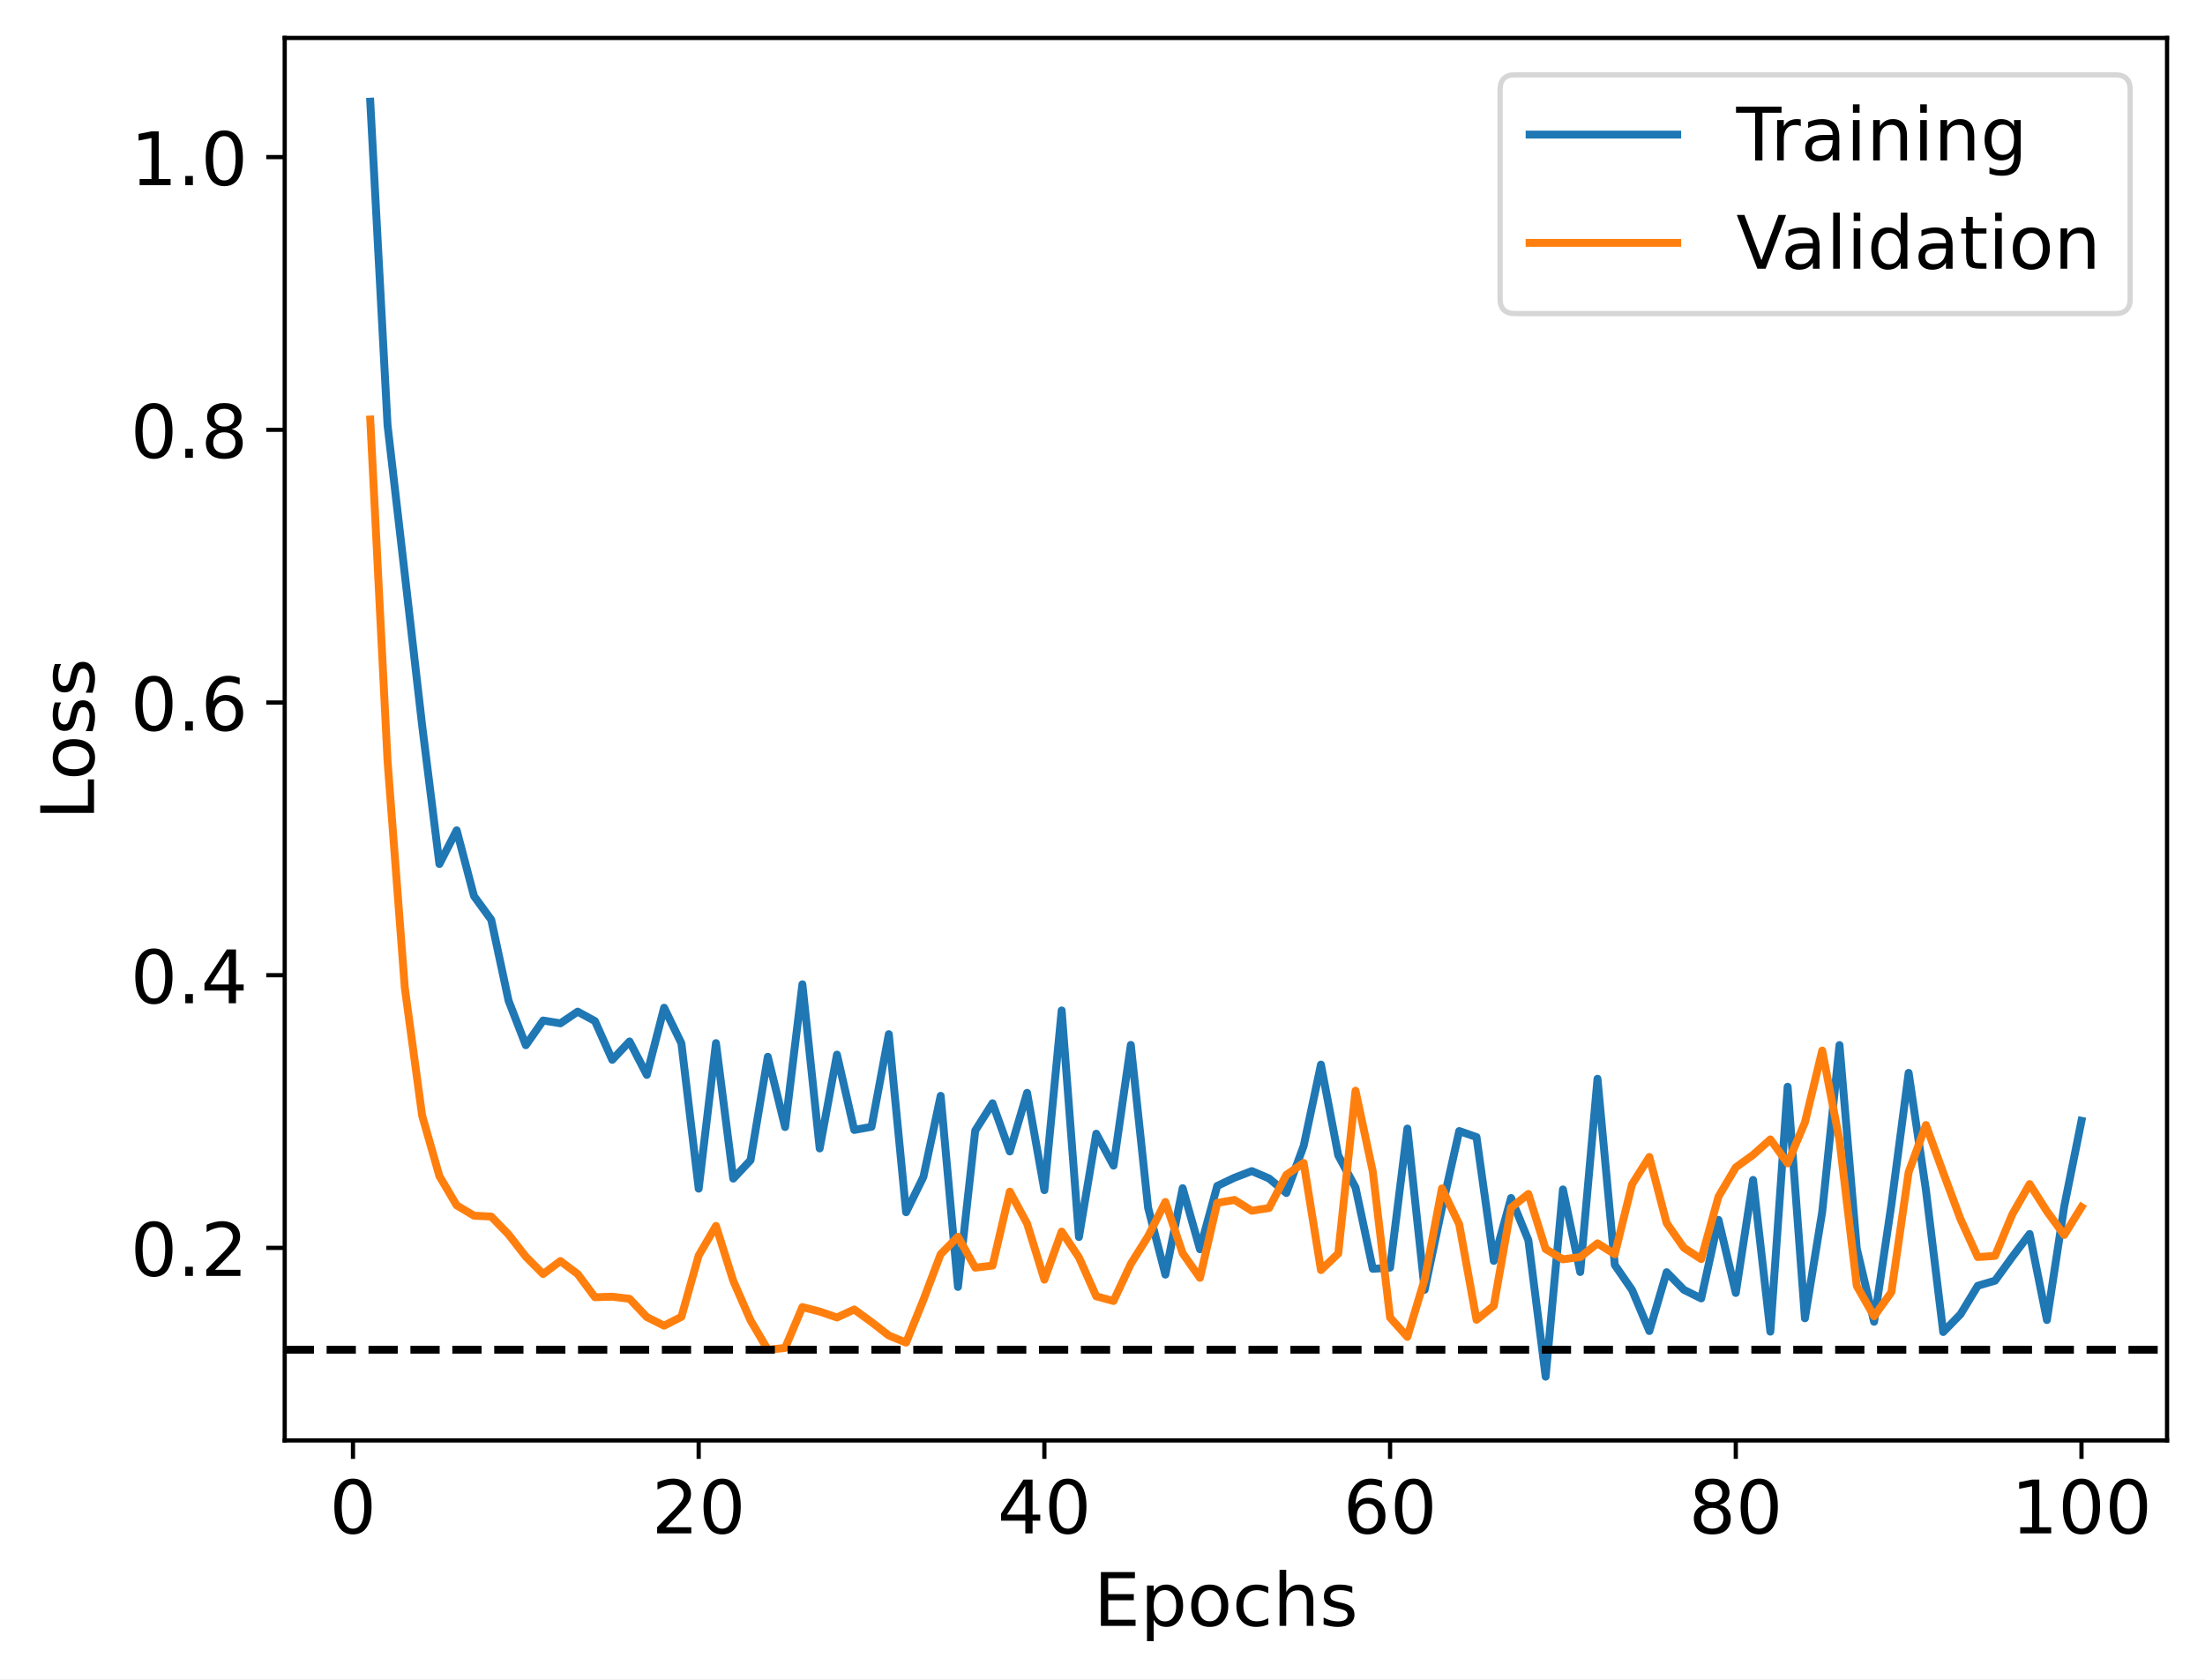
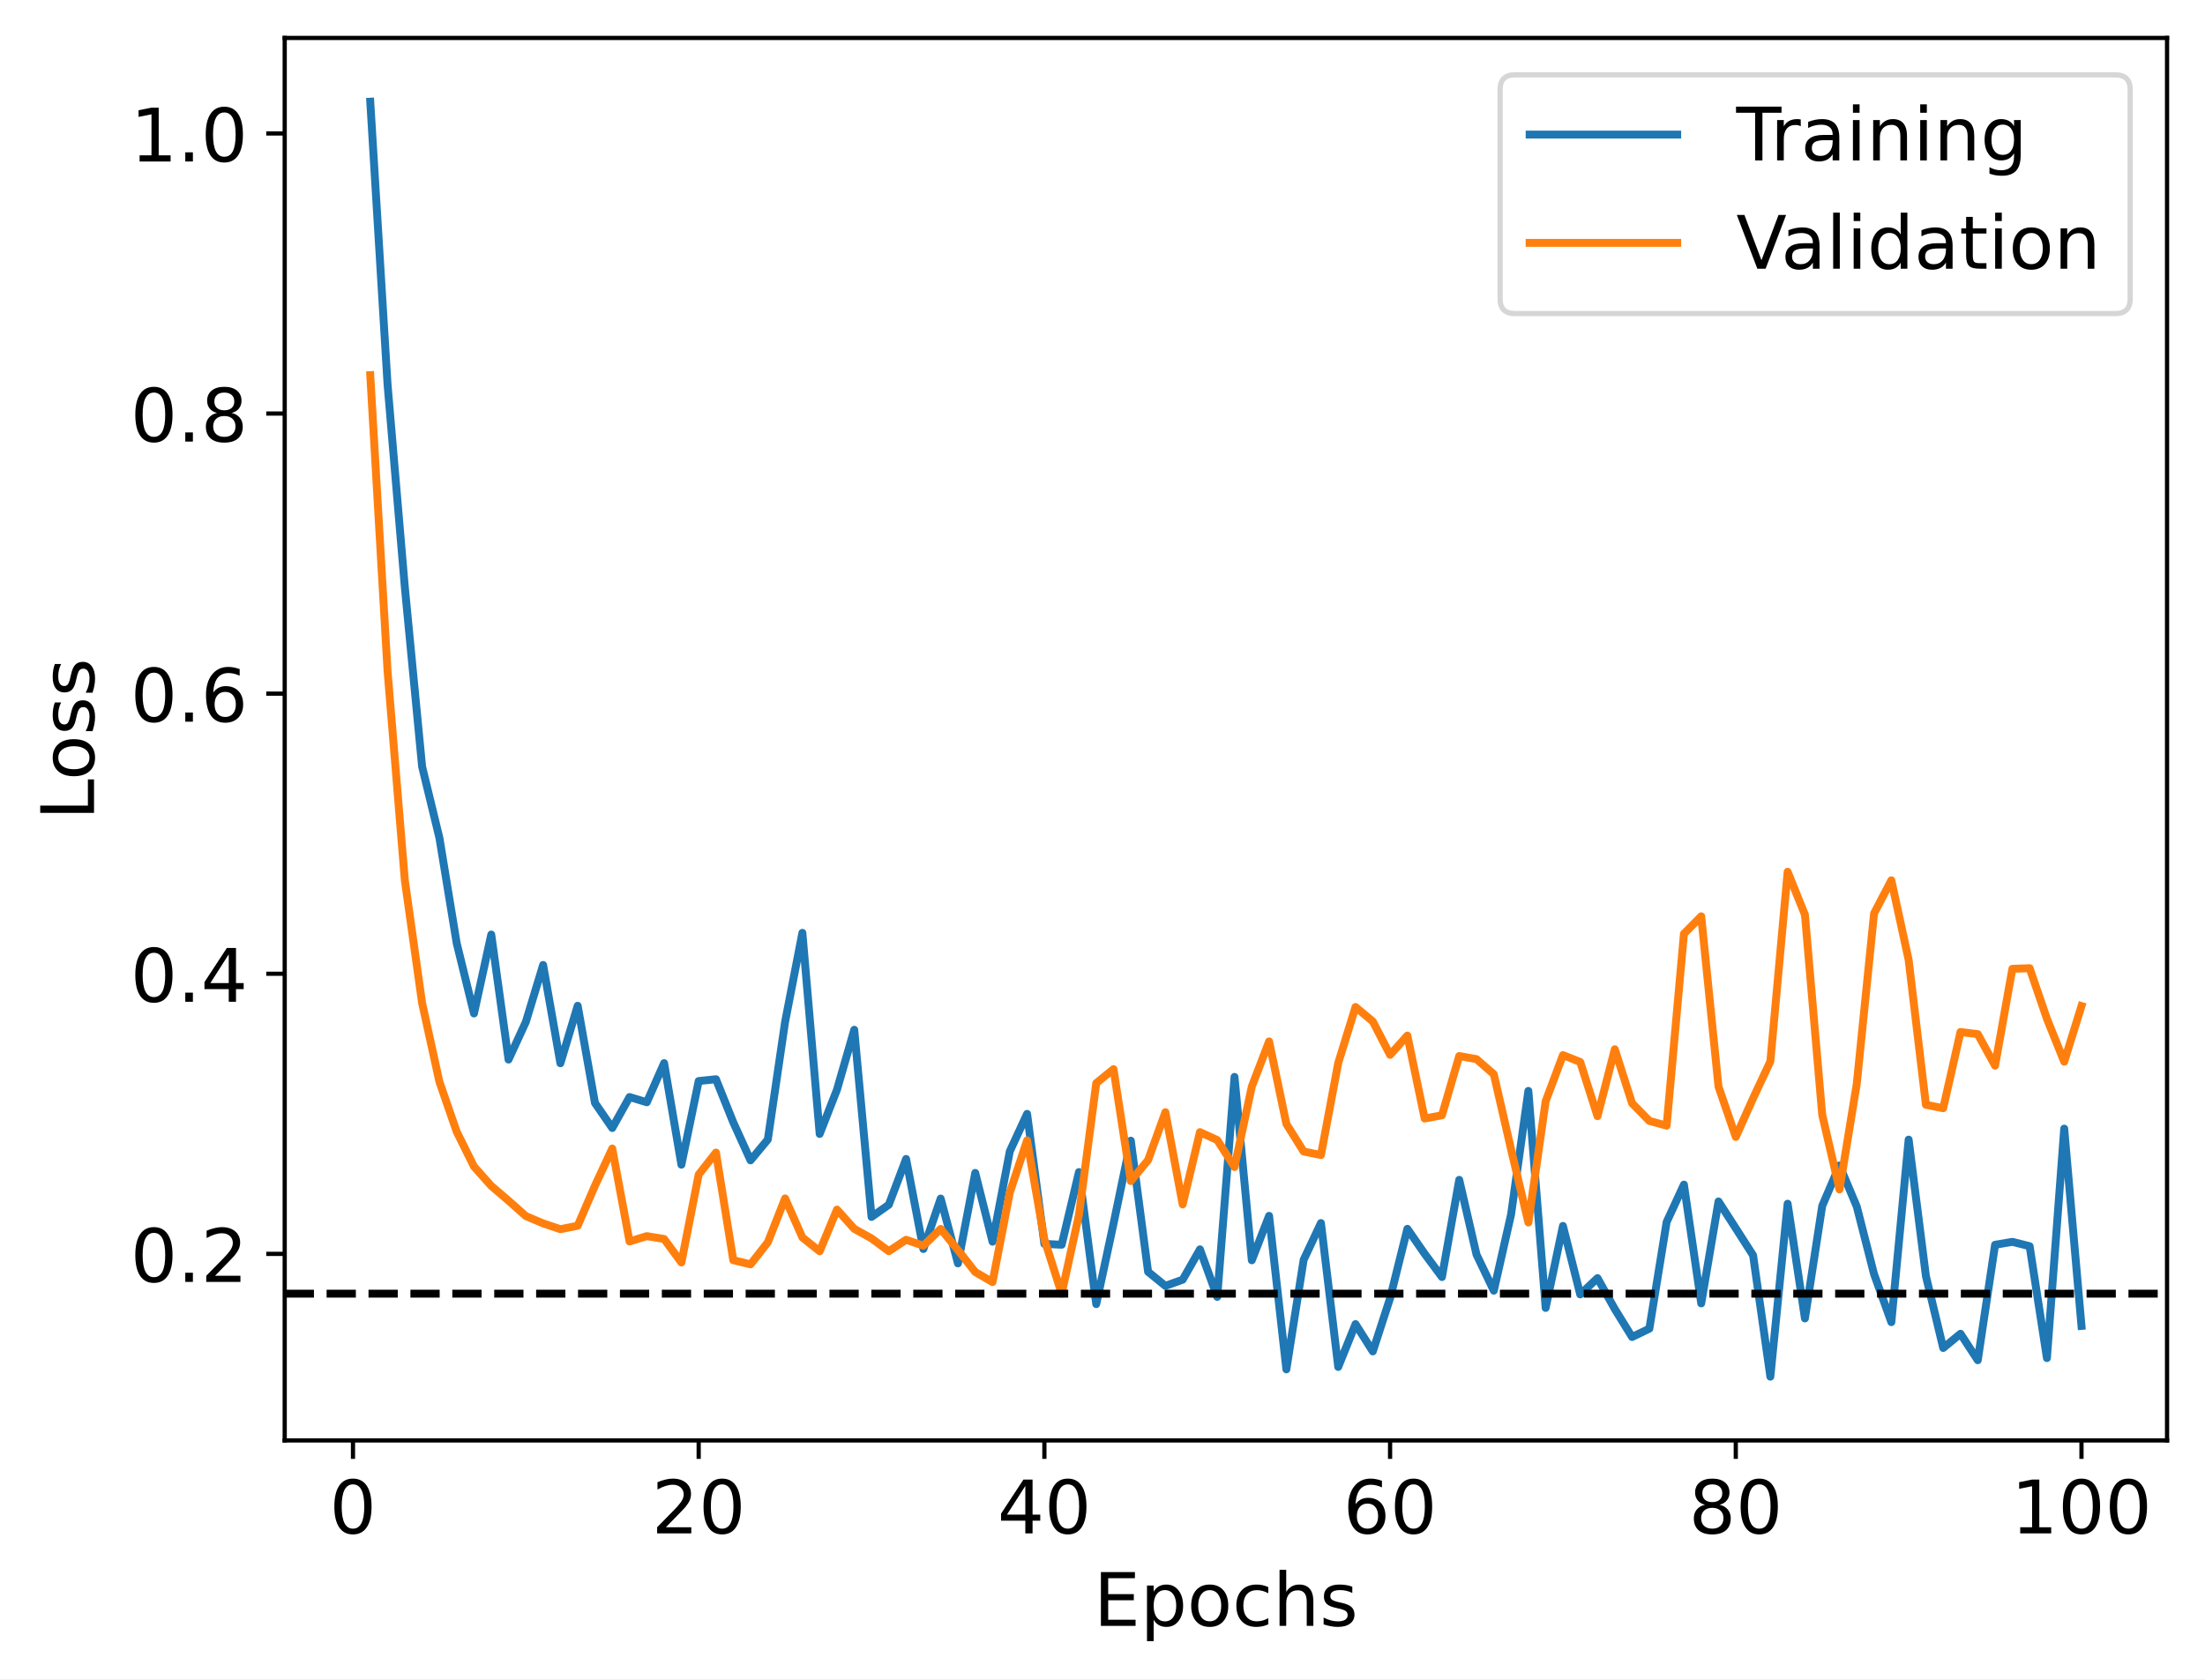
<svg xmlns="http://www.w3.org/2000/svg" xmlns:xlink="http://www.w3.org/1999/xlink" width="418.334pt" height="318.611pt" viewBox="0 0 418.334 318.611" version="1.1">
  <defs>
    <style type="text/css">*{stroke-linejoin: round; stroke-linecap: butt}</style>
  </defs>
  <g id="figure_1">
    <g id="patch_1">
      <path d="M 0 318.611  L 418.334 318.611  L 418.334 0  L 0 0  z " style="fill: #ffffff" />
    </g>
    <g id="axes_1">
      <g id="patch_2">
        <path d="M 54.014 273.312  L 411.134 273.312  L 411.134 7.2  L 54.014 7.2  z " style="fill: #ffffff" />
      </g>
      <g id="matplotlib.axis_1">
        <g id="xtick_1">
          <g id="line2d_1">
            <defs>
-               <path id="mab7b60d396" d="M 0 0  L 0 3.5  " style="stroke: #000000; stroke-width: 0.8" />
-             </defs>
-             <g>
-               <use xlink:href="#mab7b60d396" x="66.967" y="273.312" style="stroke: #000000; stroke-width: 0.8" />
+               <path id="m953f940bff" d="M 0 0  L 0 3.5  " style="stroke: #000000; stroke-width: 0.8" />
+             </defs>
+             <g>
+               <use xlink:href="#m953f940bff" x="66.967" y="273.312" style="stroke: #000000; stroke-width: 0.8" />
            </g>
          </g>
          <g id="text_1">
            <g transform="translate(62.51339 290.9498) scale(0.14 -0.14)">
              <defs>
                <path id="DejaVuSans-30" d="M 2034 4250  Q 1547 4250 1301 3770  Q 1056 3291 1056 2328  Q 1056 1369 1301 889  Q 1547 409 2034 409  Q 2525 409 2770 889  Q 3016 1369 3016 2328  Q 3016 3291 2770 3770  Q 2525 4250 2034 4250  z M 2034 4750  Q 2819 4750 3233 4129  Q 3647 3509 3647 2328  Q 3647 1150 3233 529  Q 2819 -91 2034 -91  Q 1250 -91 836 529  Q 422 1150 422 2328  Q 422 3509 836 4129  Q 1250 4750 2034 4750  z " transform="scale(0.015625)" />
              </defs>
              <use xlink:href="#DejaVuSans-30" />
            </g>
          </g>
        </g>
        <g id="xtick_2">
          <g id="line2d_2">
            <g>
-               <use xlink:href="#mab7b60d396" x="132.554" y="273.312" style="stroke: #000000; stroke-width: 0.8" />
+               <use xlink:href="#m953f940bff" x="132.554" y="273.312" style="stroke: #000000; stroke-width: 0.8" />
            </g>
          </g>
          <g id="text_2">
            <g transform="translate(123.6464 290.9498) scale(0.14 -0.14)">
              <defs>
                <path id="DejaVuSans-32" d="M 1228 531  L 3431 531  L 3431 0  L 469 0  L 469 531  Q 828 903 1448 1529  Q 2069 2156 2228 2338  Q 2531 2678 2651 2914  Q 2772 3150 2772 3378  Q 2772 3750 2511 3984  Q 2250 4219 1831 4219  Q 1534 4219 1204 4116  Q 875 4013 500 3803  L 500 4441  Q 881 4594 1212 4672  Q 1544 4750 1819 4750  Q 2544 4750 2975 4387  Q 3406 4025 3406 3419  Q 3406 3131 3298 2873  Q 3191 2616 2906 2266  Q 2828 2175 2409 1742  Q 1991 1309 1228 531  z " transform="scale(0.015625)" />
              </defs>
              <use xlink:href="#DejaVuSans-32" />
              <use xlink:href="#DejaVuSans-30" x="63.623" />
            </g>
          </g>
        </g>
        <g id="xtick_3">
          <g id="line2d_3">
            <g>
-               <use xlink:href="#mab7b60d396" x="198.141" y="273.312" style="stroke: #000000; stroke-width: 0.8" />
+               <use xlink:href="#m953f940bff" x="198.141" y="273.312" style="stroke: #000000; stroke-width: 0.8" />
            </g>
          </g>
          <g id="text_3">
            <g transform="translate(189.2332 290.9498) scale(0.14 -0.14)">
              <defs>
                <path id="DejaVuSans-34" d="M 2419 4116  L 825 1625  L 2419 1625  L 2419 4116  z M 2253 4666  L 3047 4666  L 3047 1625  L 3713 1625  L 3713 1100  L 3047 1100  L 3047 0  L 2419 0  L 2419 1100  L 313 1100  L 313 1709  L 2253 4666  z " transform="scale(0.015625)" />
              </defs>
              <use xlink:href="#DejaVuSans-34" />
              <use xlink:href="#DejaVuSans-30" x="63.623" />
            </g>
          </g>
        </g>
        <g id="xtick_4">
          <g id="line2d_4">
            <g>
-               <use xlink:href="#mab7b60d396" x="263.727" y="273.312" style="stroke: #000000; stroke-width: 0.8" />
+               <use xlink:href="#m953f940bff" x="263.727" y="273.312" style="stroke: #000000; stroke-width: 0.8" />
            </g>
          </g>
          <g id="text_4">
            <g transform="translate(254.82 290.9498) scale(0.14 -0.14)">
              <defs>
                <path id="DejaVuSans-36" d="M 2113 2584  Q 1688 2584 1439 2293  Q 1191 2003 1191 1497  Q 1191 994 1439 701  Q 1688 409 2113 409  Q 2538 409 2786 701  Q 3034 994 3034 1497  Q 3034 2003 2786 2293  Q 2538 2584 2113 2584  z M 3366 4563  L 3366 3988  Q 3128 4100 2886 4159  Q 2644 4219 2406 4219  Q 1781 4219 1451 3797  Q 1122 3375 1075 2522  Q 1259 2794 1537 2939  Q 1816 3084 2150 3084  Q 2853 3084 3261 2657  Q 3669 2231 3669 1497  Q 3669 778 3244 343  Q 2819 -91 2113 -91  Q 1303 -91 875 529  Q 447 1150 447 2328  Q 447 3434 972 4092  Q 1497 4750 2381 4750  Q 2619 4750 2861 4703  Q 3103 4656 3366 4563  z " transform="scale(0.015625)" />
              </defs>
              <use xlink:href="#DejaVuSans-36" />
              <use xlink:href="#DejaVuSans-30" x="63.623" />
            </g>
          </g>
        </g>
        <g id="xtick_5">
          <g id="line2d_5">
            <g>
-               <use xlink:href="#mab7b60d396" x="329.314" y="273.312" style="stroke: #000000; stroke-width: 0.8" />
+               <use xlink:href="#m953f940bff" x="329.314" y="273.312" style="stroke: #000000; stroke-width: 0.8" />
            </g>
          </g>
          <g id="text_5">
            <g transform="translate(320.4067 290.9498) scale(0.14 -0.14)">
              <defs>
                <path id="DejaVuSans-38" d="M 2034 2216  Q 1584 2216 1326 1975  Q 1069 1734 1069 1313  Q 1069 891 1326 650  Q 1584 409 2034 409  Q 2484 409 2743 651  Q 3003 894 3003 1313  Q 3003 1734 2745 1975  Q 2488 2216 2034 2216  z M 1403 2484  Q 997 2584 770 2862  Q 544 3141 544 3541  Q 544 4100 942 4425  Q 1341 4750 2034 4750  Q 2731 4750 3128 4425  Q 3525 4100 3525 3541  Q 3525 3141 3298 2862  Q 3072 2584 2669 2484  Q 3125 2378 3379 2068  Q 3634 1759 3634 1313  Q 3634 634 3220 271  Q 2806 -91 2034 -91  Q 1263 -91 848 271  Q 434 634 434 1313  Q 434 1759 690 2068  Q 947 2378 1403 2484  z M 1172 3481  Q 1172 3119 1398 2916  Q 1625 2713 2034 2713  Q 2441 2713 2670 2916  Q 2900 3119 2900 3481  Q 2900 3844 2670 4047  Q 2441 4250 2034 4250  Q 1625 4250 1398 4047  Q 1172 3844 1172 3481  z " transform="scale(0.015625)" />
              </defs>
              <use xlink:href="#DejaVuSans-38" />
              <use xlink:href="#DejaVuSans-30" x="63.623" />
            </g>
          </g>
        </g>
        <g id="xtick_6">
          <g id="line2d_6">
            <g>
-               <use xlink:href="#mab7b60d396" x="394.901" y="273.312" style="stroke: #000000; stroke-width: 0.8" />
+               <use xlink:href="#m953f940bff" x="394.901" y="273.312" style="stroke: #000000; stroke-width: 0.8" />
            </g>
          </g>
          <g id="text_6">
            <g transform="translate(381.5398 290.9498) scale(0.14 -0.14)">
              <defs>
                <path id="DejaVuSans-31" d="M 794 531  L 1825 531  L 1825 4091  L 703 3866  L 703 4441  L 1819 4666  L 2450 4666  L 2450 531  L 3481 531  L 3481 0  L 794 0  L 794 531  z " transform="scale(0.015625)" />
              </defs>
              <use xlink:href="#DejaVuSans-31" />
              <use xlink:href="#DejaVuSans-30" x="63.623" />
              <use xlink:href="#DejaVuSans-30" x="127.246" />
            </g>
          </g>
        </g>
        <g id="text_7">
          <g transform="translate(207.4919 308.4992) scale(0.14 -0.14)">
            <defs>
              <path id="DejaVuSans-45" d="M 628 4666  L 3578 4666  L 3578 4134  L 1259 4134  L 1259 2753  L 3481 2753  L 3481 2222  L 1259 2222  L 1259 531  L 3634 531  L 3634 0  L 628 0  L 628 4666  z " transform="scale(0.015625)" />
              <path id="DejaVuSans-70" d="M 1159 525  L 1159 -1331  L 581 -1331  L 581 3500  L 1159 3500  L 1159 2969  Q 1341 3281 1617 3432  Q 1894 3584 2278 3584  Q 2916 3584 3314 3078  Q 3713 2572 3713 1747  Q 3713 922 3314 415  Q 2916 -91 2278 -91  Q 1894 -91 1617 61  Q 1341 213 1159 525  z M 3116 1747  Q 3116 2381 2855 2742  Q 2594 3103 2138 3103  Q 1681 3103 1420 2742  Q 1159 2381 1159 1747  Q 1159 1113 1420 752  Q 1681 391 2138 391  Q 2594 391 2855 752  Q 3116 1113 3116 1747  z " transform="scale(0.015625)" />
              <path id="DejaVuSans-6f" d="M 1959 3097  Q 1497 3097 1228 2736  Q 959 2375 959 1747  Q 959 1119 1226 758  Q 1494 397 1959 397  Q 2419 397 2687 759  Q 2956 1122 2956 1747  Q 2956 2369 2687 2733  Q 2419 3097 1959 3097  z M 1959 3584  Q 2709 3584 3137 3096  Q 3566 2609 3566 1747  Q 3566 888 3137 398  Q 2709 -91 1959 -91  Q 1206 -91 779 398  Q 353 888 353 1747  Q 353 2609 779 3096  Q 1206 3584 1959 3584  z " transform="scale(0.015625)" />
              <path id="DejaVuSans-63" d="M 3122 3366  L 3122 2828  Q 2878 2963 2633 3030  Q 2388 3097 2138 3097  Q 1578 3097 1268 2742  Q 959 2388 959 1747  Q 959 1106 1268 751  Q 1578 397 2138 397  Q 2388 397 2633 464  Q 2878 531 3122 666  L 3122 134  Q 2881 22 2623 -34  Q 2366 -91 2075 -91  Q 1284 -91 818 406  Q 353 903 353 1747  Q 353 2603 823 3093  Q 1294 3584 2113 3584  Q 2378 3584 2631 3529  Q 2884 3475 3122 3366  z " transform="scale(0.015625)" />
              <path id="DejaVuSans-68" d="M 3513 2113  L 3513 0  L 2938 0  L 2938 2094  Q 2938 2591 2744 2837  Q 2550 3084 2163 3084  Q 1697 3084 1428 2787  Q 1159 2491 1159 1978  L 1159 0  L 581 0  L 581 4863  L 1159 4863  L 1159 2956  Q 1366 3272 1645 3428  Q 1925 3584 2291 3584  Q 2894 3584 3203 3211  Q 3513 2838 3513 2113  z " transform="scale(0.015625)" />
              <path id="DejaVuSans-73" d="M 2834 3397  L 2834 2853  Q 2591 2978 2328 3040  Q 2066 3103 1784 3103  Q 1356 3103 1142 2972  Q 928 2841 928 2578  Q 928 2378 1081 2264  Q 1234 2150 1697 2047  L 1894 2003  Q 2506 1872 2764 1633  Q 3022 1394 3022 966  Q 3022 478 2636 193  Q 2250 -91 1575 -91  Q 1294 -91 989 -36  Q 684 19 347 128  L 347 722  Q 666 556 975 473  Q 1284 391 1588 391  Q 1994 391 2212 530  Q 2431 669 2431 922  Q 2431 1156 2273 1281  Q 2116 1406 1581 1522  L 1381 1569  Q 847 1681 609 1914  Q 372 2147 372 2553  Q 372 3047 722 3315  Q 1072 3584 1716 3584  Q 2034 3584 2315 3537  Q 2597 3491 2834 3397  z " transform="scale(0.015625)" />
            </defs>
            <use xlink:href="#DejaVuSans-45" />
            <use xlink:href="#DejaVuSans-70" x="63.184" />
            <use xlink:href="#DejaVuSans-6f" x="126.66" />
            <use xlink:href="#DejaVuSans-63" x="187.842" />
            <use xlink:href="#DejaVuSans-68" x="242.822" />
            <use xlink:href="#DejaVuSans-73" x="306.201" />
          </g>
        </g>
      </g>
      <g id="matplotlib.axis_2">
        <g id="ytick_1">
          <g id="line2d_7">
            <defs>
-               <path id="m2e52529c3d" d="M 0 0  L -3.5 0  " style="stroke: #000000; stroke-width: 0.8" />
-             </defs>
-             <g>
-               <use xlink:href="#m2e52529c3d" x="54.014" y="236.778" style="stroke: #000000; stroke-width: 0.8" />
+               <path id="meecb3fe794" d="M 0 0  L -3.5 0  " style="stroke: #000000; stroke-width: 0.8" />
+             </defs>
+             <g>
+               <use xlink:href="#meecb3fe794" x="54.014" y="237.912" style="stroke: #000000; stroke-width: 0.8" />
            </g>
          </g>
          <g id="text_8">
-             <g transform="translate(24.74938 242.0968) scale(0.14 -0.14)">
+             <g transform="translate(24.74938 243.2314) scale(0.14 -0.14)">
              <defs>
                <path id="DejaVuSans-2e" d="M 684 794  L 1344 794  L 1344 0  L 684 0  L 684 794  z " transform="scale(0.015625)" />
              </defs>
              <use xlink:href="#DejaVuSans-30" />
              <use xlink:href="#DejaVuSans-2e" x="63.623" />
              <use xlink:href="#DejaVuSans-32" x="95.41" />
            </g>
          </g>
        </g>
        <g id="ytick_2">
          <g id="line2d_8">
            <g>
-               <use xlink:href="#m2e52529c3d" x="54.014" y="185.036" style="stroke: #000000; stroke-width: 0.8" />
+               <use xlink:href="#meecb3fe794" x="54.014" y="184.764" style="stroke: #000000; stroke-width: 0.8" />
            </g>
          </g>
          <g id="text_9">
-             <g transform="translate(24.74938 190.3548) scale(0.14 -0.14)">
+             <g transform="translate(24.74938 190.0833) scale(0.14 -0.14)">
              <use xlink:href="#DejaVuSans-30" />
              <use xlink:href="#DejaVuSans-2e" x="63.623" />
              <use xlink:href="#DejaVuSans-34" x="95.41" />
            </g>
          </g>
        </g>
        <g id="ytick_3">
          <g id="line2d_9">
            <g>
-               <use xlink:href="#m2e52529c3d" x="54.014" y="133.294" style="stroke: #000000; stroke-width: 0.8" />
+               <use xlink:href="#meecb3fe794" x="54.014" y="131.616" style="stroke: #000000; stroke-width: 0.8" />
            </g>
          </g>
          <g id="text_10">
-             <g transform="translate(24.74938 138.6128) scale(0.14 -0.14)">
+             <g transform="translate(24.74938 136.9351) scale(0.14 -0.14)">
              <use xlink:href="#DejaVuSans-30" />
              <use xlink:href="#DejaVuSans-2e" x="63.623" />
              <use xlink:href="#DejaVuSans-36" x="95.41" />
            </g>
          </g>
        </g>
        <g id="ytick_4">
          <g id="line2d_10">
            <g>
-               <use xlink:href="#m2e52529c3d" x="54.014" y="81.552" style="stroke: #000000; stroke-width: 0.8" />
+               <use xlink:href="#meecb3fe794" x="54.014" y="78.468" style="stroke: #000000; stroke-width: 0.8" />
            </g>
          </g>
          <g id="text_11">
-             <g transform="translate(24.74938 86.87072) scale(0.14 -0.14)">
+             <g transform="translate(24.74938 83.787) scale(0.14 -0.14)">
              <use xlink:href="#DejaVuSans-30" />
              <use xlink:href="#DejaVuSans-2e" x="63.623" />
              <use xlink:href="#DejaVuSans-38" x="95.41" />
            </g>
          </g>
        </g>
        <g id="ytick_5">
          <g id="line2d_11">
            <g>
-               <use xlink:href="#m2e52529c3d" x="54.014" y="29.81" style="stroke: #000000; stroke-width: 0.8" />
+               <use xlink:href="#meecb3fe794" x="54.014" y="25.32" style="stroke: #000000; stroke-width: 0.8" />
            </g>
          </g>
          <g id="text_12">
-             <g transform="translate(24.74938 35.12867) scale(0.14 -0.14)">
+             <g transform="translate(24.74938 30.63887) scale(0.14 -0.14)">
              <use xlink:href="#DejaVuSans-31" />
              <use xlink:href="#DejaVuSans-2e" x="63.623" />
              <use xlink:href="#DejaVuSans-30" x="95.41" />
            </g>
          </g>
        </g>
        <g id="text_13">
          <g transform="translate(17.83781 155.6101) rotate(-90) scale(0.14 -0.14)">
            <defs>
              <path id="DejaVuSans-4c" d="M 628 4666  L 1259 4666  L 1259 531  L 3531 531  L 3531 0  L 628 0  L 628 4666  z " transform="scale(0.015625)" />
            </defs>
            <use xlink:href="#DejaVuSans-4c" />
            <use xlink:href="#DejaVuSans-6f" x="53.963" />
            <use xlink:href="#DejaVuSans-73" x="115.145" />
            <use xlink:href="#DejaVuSans-73" x="167.244" />
          </g>
        </g>
      </g>
      <g id="line2d_12">
-         <path d="M 70.246 19.296  L 73.526 80.677  L 76.805 109.028  L 80.084 137.608  L 83.364 163.935  L 86.643 157.548  L 89.923 170.02  L 93.202 174.522  L 96.481 189.865  L 99.761 198.329  L 103.04 193.637  L 106.319 194.172  L 109.599 191.953  L 112.878 193.746  L 116.157 201.095  L 119.437 197.609  L 122.716 203.959  L 125.995 191.211  L 129.275 197.967  L 132.554 225.546  L 135.833 197.927  L 139.113 223.637  L 142.392 220.145  L 145.671 200.516  L 148.951 213.85  L 152.23 186.763  L 155.509 217.911  L 158.789 200.111  L 162.068 214.403  L 165.347 213.805  L 168.627 196.228  L 171.906 230.014  L 175.185 223.31  L 178.465 207.929  L 181.744 244.189  L 185.023 214.522  L 188.303 209.338  L 191.582 218.485  L 194.861 207.359  L 198.141 225.823  L 201.42 191.726  L 204.699 234.721  L 207.979 215.111  L 211.258 221.168  L 214.537 198.262  L 217.817 229.153  L 221.096 241.852  L 224.375 225.451  L 227.655 237.036  L 230.934 225.026  L 234.213 223.46  L 237.493 222.204  L 240.772 223.604  L 244.051 226.368  L 247.331 217.433  L 250.61 202  L 253.889 219.223  L 257.169 225.321  L 260.448 240.753  L 263.727 240.531  L 267.007 214.137  L 270.286 244.73  L 273.565 229.23  L 276.845 214.606  L 280.124 215.752  L 283.404 239.243  L 286.683 227.317  L 289.962 235.319  L 293.242 261.216  L 296.521 225.69  L 299.8 241.36  L 303.08 204.687  L 306.359 240.016  L 309.638 244.762  L 312.918 252.558  L 316.197 241.395  L 319.476 244.741  L 322.756 246.368  L 326.035 231.462  L 329.314 245.33  L 332.594 223.884  L 335.873 252.674  L 339.152 206.203  L 342.432 250.137  L 345.711 229.94  L 348.99 198.295  L 352.27 236.914  L 355.549 250.796  L 358.828 228.612  L 362.108 203.566  L 365.387 225.808  L 368.666 252.741  L 371.946 249.377  L 375.225 243.97  L 378.504 242.999  L 381.784 238.475  L 385.063 234.139  L 388.342 250.466  L 391.622 228.925  L 394.901 212.671  " clip-path="url(#pbcd6595b9a)" style="fill: none; stroke: #1f77b4; stroke-width: 1.5; stroke-linecap: square" />
+         <path d="M 70.246 19.296  L 73.526 72.937  L 76.805 111.425  L 80.084 145.466  L 83.364 158.976  L 86.643 178.963  L 89.923 192.301  L 93.202 177.324  L 96.481 201.047  L 99.761 193.908  L 103.04 183.095  L 106.319 201.749  L 109.599 190.84  L 112.878 209.279  L 116.157 214.037  L 119.437 208.156  L 122.716 209.148  L 125.995 201.721  L 129.275 220.993  L 132.554 205.12  L 135.833 204.779  L 139.113 212.952  L 142.392 220.168  L 145.671 216.218  L 148.951 193.879  L 152.23 177.001  L 155.509 215.161  L 158.789 206.768  L 162.068 195.393  L 165.347 230.904  L 168.627 228.587  L 171.906 219.91  L 175.185 236.994  L 178.465 227.42  L 181.744 239.719  L 185.023 222.556  L 188.303 235.603  L 191.582 218.454  L 194.861 211.353  L 198.141 236.027  L 201.42 236.181  L 204.699 222.393  L 207.979 247.448  L 211.258 232.178  L 214.537 216.437  L 217.817 241.316  L 221.096 243.989  L 224.375 242.812  L 227.655 237.058  L 230.934 246.077  L 234.213 204.336  L 237.493 239.129  L 240.772 230.701  L 244.051 259.827  L 247.331 239.028  L 250.61 232.066  L 253.889 259.368  L 257.169 251.242  L 260.448 256.421  L 263.727 246.329  L 267.007 233.161  L 270.286 237.898  L 273.565 242.309  L 276.845 223.87  L 280.124 238.044  L 283.404 244.896  L 286.683 230.433  L 289.962 206.995  L 293.242 248.174  L 296.521 232.614  L 299.8 245.607  L 303.08 242.515  L 306.359 248.378  L 309.638 253.691  L 312.918 252.105  L 316.197 231.866  L 319.476 224.77  L 322.756 247.309  L 326.035 227.97  L 329.314 233.057  L 332.594 238.187  L 335.873 261.216  L 339.152 228.401  L 342.432 250.162  L 345.711 228.821  L 348.99 221.143  L 352.27 228.952  L 355.549 241.772  L 358.828 250.869  L 362.108 216.234  L 365.387 242.137  L 368.666 255.773  L 371.946 253.072  L 375.225 258.093  L 378.504 236.193  L 381.784 235.633  L 385.063 236.457  L 388.342 257.688  L 391.622 214.153  L 394.901 251.583  " clip-path="url(#p2f63ac8635)" style="fill: none; stroke: #1f77b4; stroke-width: 1.5; stroke-linecap: square" />
      </g>
      <g id="line2d_13">
-         <path d="M 70.246 79.604  L 73.526 144.385  L 76.805 187.478  L 80.084 211.664  L 83.364 223.154  L 86.643 228.709  L 89.923 230.667  L 93.202 230.837  L 96.481 234.229  L 99.761 238.441  L 103.04 241.739  L 106.319 239.273  L 109.599 241.742  L 112.878 246.14  L 116.157 246.042  L 119.437 246.441  L 122.716 249.906  L 125.995 251.541  L 129.275 249.861  L 132.554 238.227  L 135.833 232.609  L 139.113 243.023  L 142.392 250.53  L 145.671 256.097  L 148.951 255.767  L 152.23 248.011  L 155.509 248.858  L 158.789 249.983  L 162.068 248.47  L 165.347 250.853  L 168.627 253.405  L 171.906 254.754  L 175.185 246.657  L 178.465 237.976  L 181.744 234.656  L 185.023 240.537  L 188.303 240.138  L 191.582 226.108  L 194.861 232.167  L 198.141 242.81  L 201.42 233.684  L 204.699 238.587  L 207.979 245.967  L 211.258 246.853  L 214.537 239.819  L 217.817 234.579  L 221.096 228.067  L 224.375 237.805  L 227.655 242.464  L 230.934 228.244  L 234.213 227.684  L 237.493 229.73  L 240.772 229.213  L 244.051 222.923  L 247.331 220.664  L 250.61 240.986  L 253.889 237.853  L 257.169 206.957  L 260.448 222.322  L 263.727 250.008  L 267.007 253.664  L 270.286 242.75  L 273.565 225.495  L 276.845 232.324  L 280.124 250.427  L 283.404 247.764  L 286.683 229.153  L 289.962 226.543  L 293.242 237.006  L 296.521 238.949  L 299.8 238.529  L 303.08 235.92  L 306.359 237.983  L 309.638 224.704  L 312.918 219.527  L 316.197 232.081  L 319.476 236.77  L 322.756 238.905  L 326.035 227.046  L 329.314 221.501  L 332.594 219.131  L 335.873 216.198  L 339.152 220.736  L 342.432 212.967  L 345.711 199.343  L 348.99 216.37  L 352.27 244.004  L 355.549 249.755  L 358.828 245.184  L 362.108 222.419  L 365.387 213.464  L 368.666 222.496  L 371.946 231.314  L 375.225 238.522  L 378.504 238.295  L 381.784 230.399  L 385.063 224.675  L 388.342 229.837  L 391.622 234.329  L 394.901 229.04  " clip-path="url(#pbcd6595b9a)" style="fill: none; stroke: #ff7f0e; stroke-width: 1.5; stroke-linecap: square" />
+         <path d="M 70.246 71.182  L 73.526 127.314  L 76.805 167.036  L 80.084 190.337  L 83.364 205.258  L 86.643 214.728  L 89.923 221.342  L 93.202 225.016  L 96.481 227.82  L 99.761 230.739  L 103.04 232.132  L 106.319 233.234  L 109.599 232.577  L 112.878 224.982  L 116.157 217.928  L 119.437 235.554  L 122.716 234.55  L 125.995 235.088  L 129.275 239.549  L 132.554 222.869  L 135.833 218.693  L 139.113 239.108  L 142.392 239.904  L 145.671 235.725  L 148.951 227.394  L 152.23 234.801  L 155.509 237.424  L 158.789 229.514  L 162.068 233.157  L 165.347 234.984  L 168.627 237.408  L 171.906 235.24  L 175.185 236.359  L 178.465 233.183  L 181.744 237.19  L 185.023 241.363  L 188.303 243.269  L 191.582 226.278  L 194.861 216.381  L 198.141 235.168  L 201.42 245.47  L 204.699 230.507  L 207.979 205.525  L 211.258 202.863  L 214.537 224.1  L 217.817 220.117  L 221.096 211.035  L 224.375 228.535  L 227.655 214.815  L 230.934 216.315  L 234.213 221.439  L 237.493 206.171  L 240.772 197.601  L 244.051 213.254  L 247.331 218.494  L 250.61 219.16  L 253.889 201.697  L 257.169 191.073  L 260.448 193.809  L 263.727 200.152  L 267.007 196.498  L 270.286 212.228  L 273.565 211.623  L 276.845 200.374  L 280.124 200.966  L 283.404 203.829  L 286.683 218.09  L 289.962 231.96  L 293.242 208.958  L 296.521 200.2  L 299.8 201.506  L 303.08 211.786  L 306.359 199.091  L 309.638 209.337  L 312.918 212.685  L 316.197 213.584  L 319.476 177.184  L 322.756 173.86  L 326.035 206.182  L 329.314 215.727  L 332.594 208.401  L 335.873 201.399  L 339.152 165.411  L 342.432 173.561  L 345.711 211.527  L 348.99 225.692  L 352.27 205.629  L 355.549 173.311  L 358.828 167.031  L 362.108 182.133  L 365.387 209.625  L 368.666 210.276  L 371.946 195.817  L 375.225 196.223  L 378.504 202.207  L 381.784 183.827  L 385.063 183.711  L 388.342 193.3  L 391.622 201.453  L 394.901 190.891  " clip-path="url(#p2f63ac8635)" style="fill: none; stroke: #ff7f0e; stroke-width: 1.5; stroke-linecap: square" />
      </g>
      <g id="line2d_14">
-         <path d="M 54.014 256.097  L 411.134 256.097  " clip-path="url(#pbcd6595b9a)" style="fill: none; stroke-dasharray: 5.55,2.4; stroke-dashoffset: 0; stroke: #000000; stroke-width: 1.5" />
+         <path d="M 54.014 245.47  L 411.134 245.47  " clip-path="url(#p2f63ac8635)" style="fill: none; stroke-dasharray: 5.55,2.4; stroke-dashoffset: 0; stroke: #000000; stroke-width: 1.5" />
      </g>
      <g id="patch_3">
        <path d="M 54.014 273.312  L 54.014 7.2  " style="fill: none; stroke: #000000; stroke-width: 0.8; stroke-linejoin: miter; stroke-linecap: square" />
      </g>
      <g id="patch_4">
        <path d="M 411.134 273.312  L 411.134 7.2  " style="fill: none; stroke: #000000; stroke-width: 0.8; stroke-linejoin: miter; stroke-linecap: square" />
      </g>
      <g id="patch_5">
        <path d="M 54.014 273.312  L 411.134 273.312  " style="fill: none; stroke: #000000; stroke-width: 0.8; stroke-linejoin: miter; stroke-linecap: square" />
      </g>
      <g id="patch_6">
        <path d="M 54.014 7.2  L 411.134 7.2  " style="fill: none; stroke: #000000; stroke-width: 0.8; stroke-linejoin: miter; stroke-linecap: square" />
      </g>
      <g id="legend_1">
        <g id="patch_7">
          <path d="M 287.4 59.499  L 401.334 59.499  Q 404.134 59.499 404.134 56.699  L 404.134 17  Q 404.134 14.2 401.334 14.2  L 287.4 14.2  Q 284.6 14.2 284.6 17  L 284.6 56.699  Q 284.6 59.499 287.4 59.499  z " style="fill: #ffffff; opacity: 0.8; stroke: #cccccc; stroke-linejoin: miter" />
        </g>
        <g id="line2d_15">
          <path d="M 290.2 25.538  L 304.2 25.538  L 318.2 25.538  " style="fill: none; stroke: #1f77b4; stroke-width: 1.5; stroke-linecap: square" />
        </g>
        <g id="text_14">
          <g transform="translate(329.4 30.43781) scale(0.14 -0.14)">
            <defs>
              <path id="DejaVuSans-54" d="M -19 4666  L 3928 4666  L 3928 4134  L 2272 4134  L 2272 0  L 1638 0  L 1638 4134  L -19 4134  L -19 4666  z " transform="scale(0.015625)" />
              <path id="DejaVuSans-72" d="M 2631 2963  Q 2534 3019 2420 3045  Q 2306 3072 2169 3072  Q 1681 3072 1420 2755  Q 1159 2438 1159 1844  L 1159 0  L 581 0  L 581 3500  L 1159 3500  L 1159 2956  Q 1341 3275 1631 3429  Q 1922 3584 2338 3584  Q 2397 3584 2469 3576  Q 2541 3569 2628 3553  L 2631 2963  z " transform="scale(0.015625)" />
              <path id="DejaVuSans-61" d="M 2194 1759  Q 1497 1759 1228 1600  Q 959 1441 959 1056  Q 959 750 1161 570  Q 1363 391 1709 391  Q 2188 391 2477 730  Q 2766 1069 2766 1631  L 2766 1759  L 2194 1759  z M 3341 1997  L 3341 0  L 2766 0  L 2766 531  Q 2569 213 2275 61  Q 1981 -91 1556 -91  Q 1019 -91 701 211  Q 384 513 384 1019  Q 384 1609 779 1909  Q 1175 2209 1959 2209  L 2766 2209  L 2766 2266  Q 2766 2663 2505 2880  Q 2244 3097 1772 3097  Q 1472 3097 1187 3025  Q 903 2953 641 2809  L 641 3341  Q 956 3463 1253 3523  Q 1550 3584 1831 3584  Q 2591 3584 2966 3190  Q 3341 2797 3341 1997  z " transform="scale(0.015625)" />
              <path id="DejaVuSans-69" d="M 603 3500  L 1178 3500  L 1178 0  L 603 0  L 603 3500  z M 603 4863  L 1178 4863  L 1178 4134  L 603 4134  L 603 4863  z " transform="scale(0.015625)" />
              <path id="DejaVuSans-6e" d="M 3513 2113  L 3513 0  L 2938 0  L 2938 2094  Q 2938 2591 2744 2837  Q 2550 3084 2163 3084  Q 1697 3084 1428 2787  Q 1159 2491 1159 1978  L 1159 0  L 581 0  L 581 3500  L 1159 3500  L 1159 2956  Q 1366 3272 1645 3428  Q 1925 3584 2291 3584  Q 2894 3584 3203 3211  Q 3513 2838 3513 2113  z " transform="scale(0.015625)" />
              <path id="DejaVuSans-67" d="M 2906 1791  Q 2906 2416 2648 2759  Q 2391 3103 1925 3103  Q 1463 3103 1205 2759  Q 947 2416 947 1791  Q 947 1169 1205 825  Q 1463 481 1925 481  Q 2391 481 2648 825  Q 2906 1169 2906 1791  z M 3481 434  Q 3481 -459 3084 -895  Q 2688 -1331 1869 -1331  Q 1566 -1331 1297 -1286  Q 1028 -1241 775 -1147  L 775 -588  Q 1028 -725 1275 -790  Q 1522 -856 1778 -856  Q 2344 -856 2625 -561  Q 2906 -266 2906 331  L 2906 616  Q 2728 306 2450 153  Q 2172 0 1784 0  Q 1141 0 747 490  Q 353 981 353 1791  Q 353 2603 747 3093  Q 1141 3584 1784 3584  Q 2172 3584 2450 3431  Q 2728 3278 2906 2969  L 2906 3500  L 3481 3500  L 3481 434  z " transform="scale(0.015625)" />
            </defs>
            <use xlink:href="#DejaVuSans-54" />
            <use xlink:href="#DejaVuSans-72" x="46.334" />
            <use xlink:href="#DejaVuSans-61" x="87.447" />
            <use xlink:href="#DejaVuSans-69" x="148.727" />
            <use xlink:href="#DejaVuSans-6e" x="176.51" />
            <use xlink:href="#DejaVuSans-69" x="239.889" />
            <use xlink:href="#DejaVuSans-6e" x="267.672" />
            <use xlink:href="#DejaVuSans-67" x="331.051" />
          </g>
        </g>
        <g id="line2d_16">
          <path d="M 290.2 46.087  L 304.2 46.087  L 318.2 46.087  " style="fill: none; stroke: #ff7f0e; stroke-width: 1.5; stroke-linecap: square" />
        </g>
        <g id="text_15">
          <g transform="translate(329.4 50.98719) scale(0.14 -0.14)">
            <defs>
              <path id="DejaVuSans-56" d="M 1831 0  L 50 4666  L 709 4666  L 2188 738  L 3669 4666  L 4325 4666  L 2547 0  L 1831 0  z " transform="scale(0.015625)" />
              <path id="DejaVuSans-6c" d="M 603 4863  L 1178 4863  L 1178 0  L 603 0  L 603 4863  z " transform="scale(0.015625)" />
              <path id="DejaVuSans-64" d="M 2906 2969  L 2906 4863  L 3481 4863  L 3481 0  L 2906 0  L 2906 525  Q 2725 213 2448 61  Q 2172 -91 1784 -91  Q 1150 -91 751 415  Q 353 922 353 1747  Q 353 2572 751 3078  Q 1150 3584 1784 3584  Q 2172 3584 2448 3432  Q 2725 3281 2906 2969  z M 947 1747  Q 947 1113 1208 752  Q 1469 391 1925 391  Q 2381 391 2643 752  Q 2906 1113 2906 1747  Q 2906 2381 2643 2742  Q 2381 3103 1925 3103  Q 1469 3103 1208 2742  Q 947 2381 947 1747  z " transform="scale(0.015625)" />
              <path id="DejaVuSans-74" d="M 1172 4494  L 1172 3500  L 2356 3500  L 2356 3053  L 1172 3053  L 1172 1153  Q 1172 725 1289 603  Q 1406 481 1766 481  L 2356 481  L 2356 0  L 1766 0  Q 1100 0 847 248  Q 594 497 594 1153  L 594 3053  L 172 3053  L 172 3500  L 594 3500  L 594 4494  L 1172 4494  z " transform="scale(0.015625)" />
            </defs>
            <use xlink:href="#DejaVuSans-56" />
            <use xlink:href="#DejaVuSans-61" x="60.658" />
            <use xlink:href="#DejaVuSans-6c" x="121.938" />
            <use xlink:href="#DejaVuSans-69" x="149.721" />
            <use xlink:href="#DejaVuSans-64" x="177.504" />
            <use xlink:href="#DejaVuSans-61" x="240.98" />
            <use xlink:href="#DejaVuSans-74" x="302.26" />
            <use xlink:href="#DejaVuSans-69" x="341.469" />
            <use xlink:href="#DejaVuSans-6f" x="369.252" />
            <use xlink:href="#DejaVuSans-6e" x="430.434" />
          </g>
        </g>
      </g>
    </g>
  </g>
  <defs>
-     <clipPath id="pbcd6595b9a">
+     <clipPath id="p2f63ac8635">
      <rect x="54.014" y="7.2" width="357.12" height="266.112" />
    </clipPath>
  </defs>
</svg>
